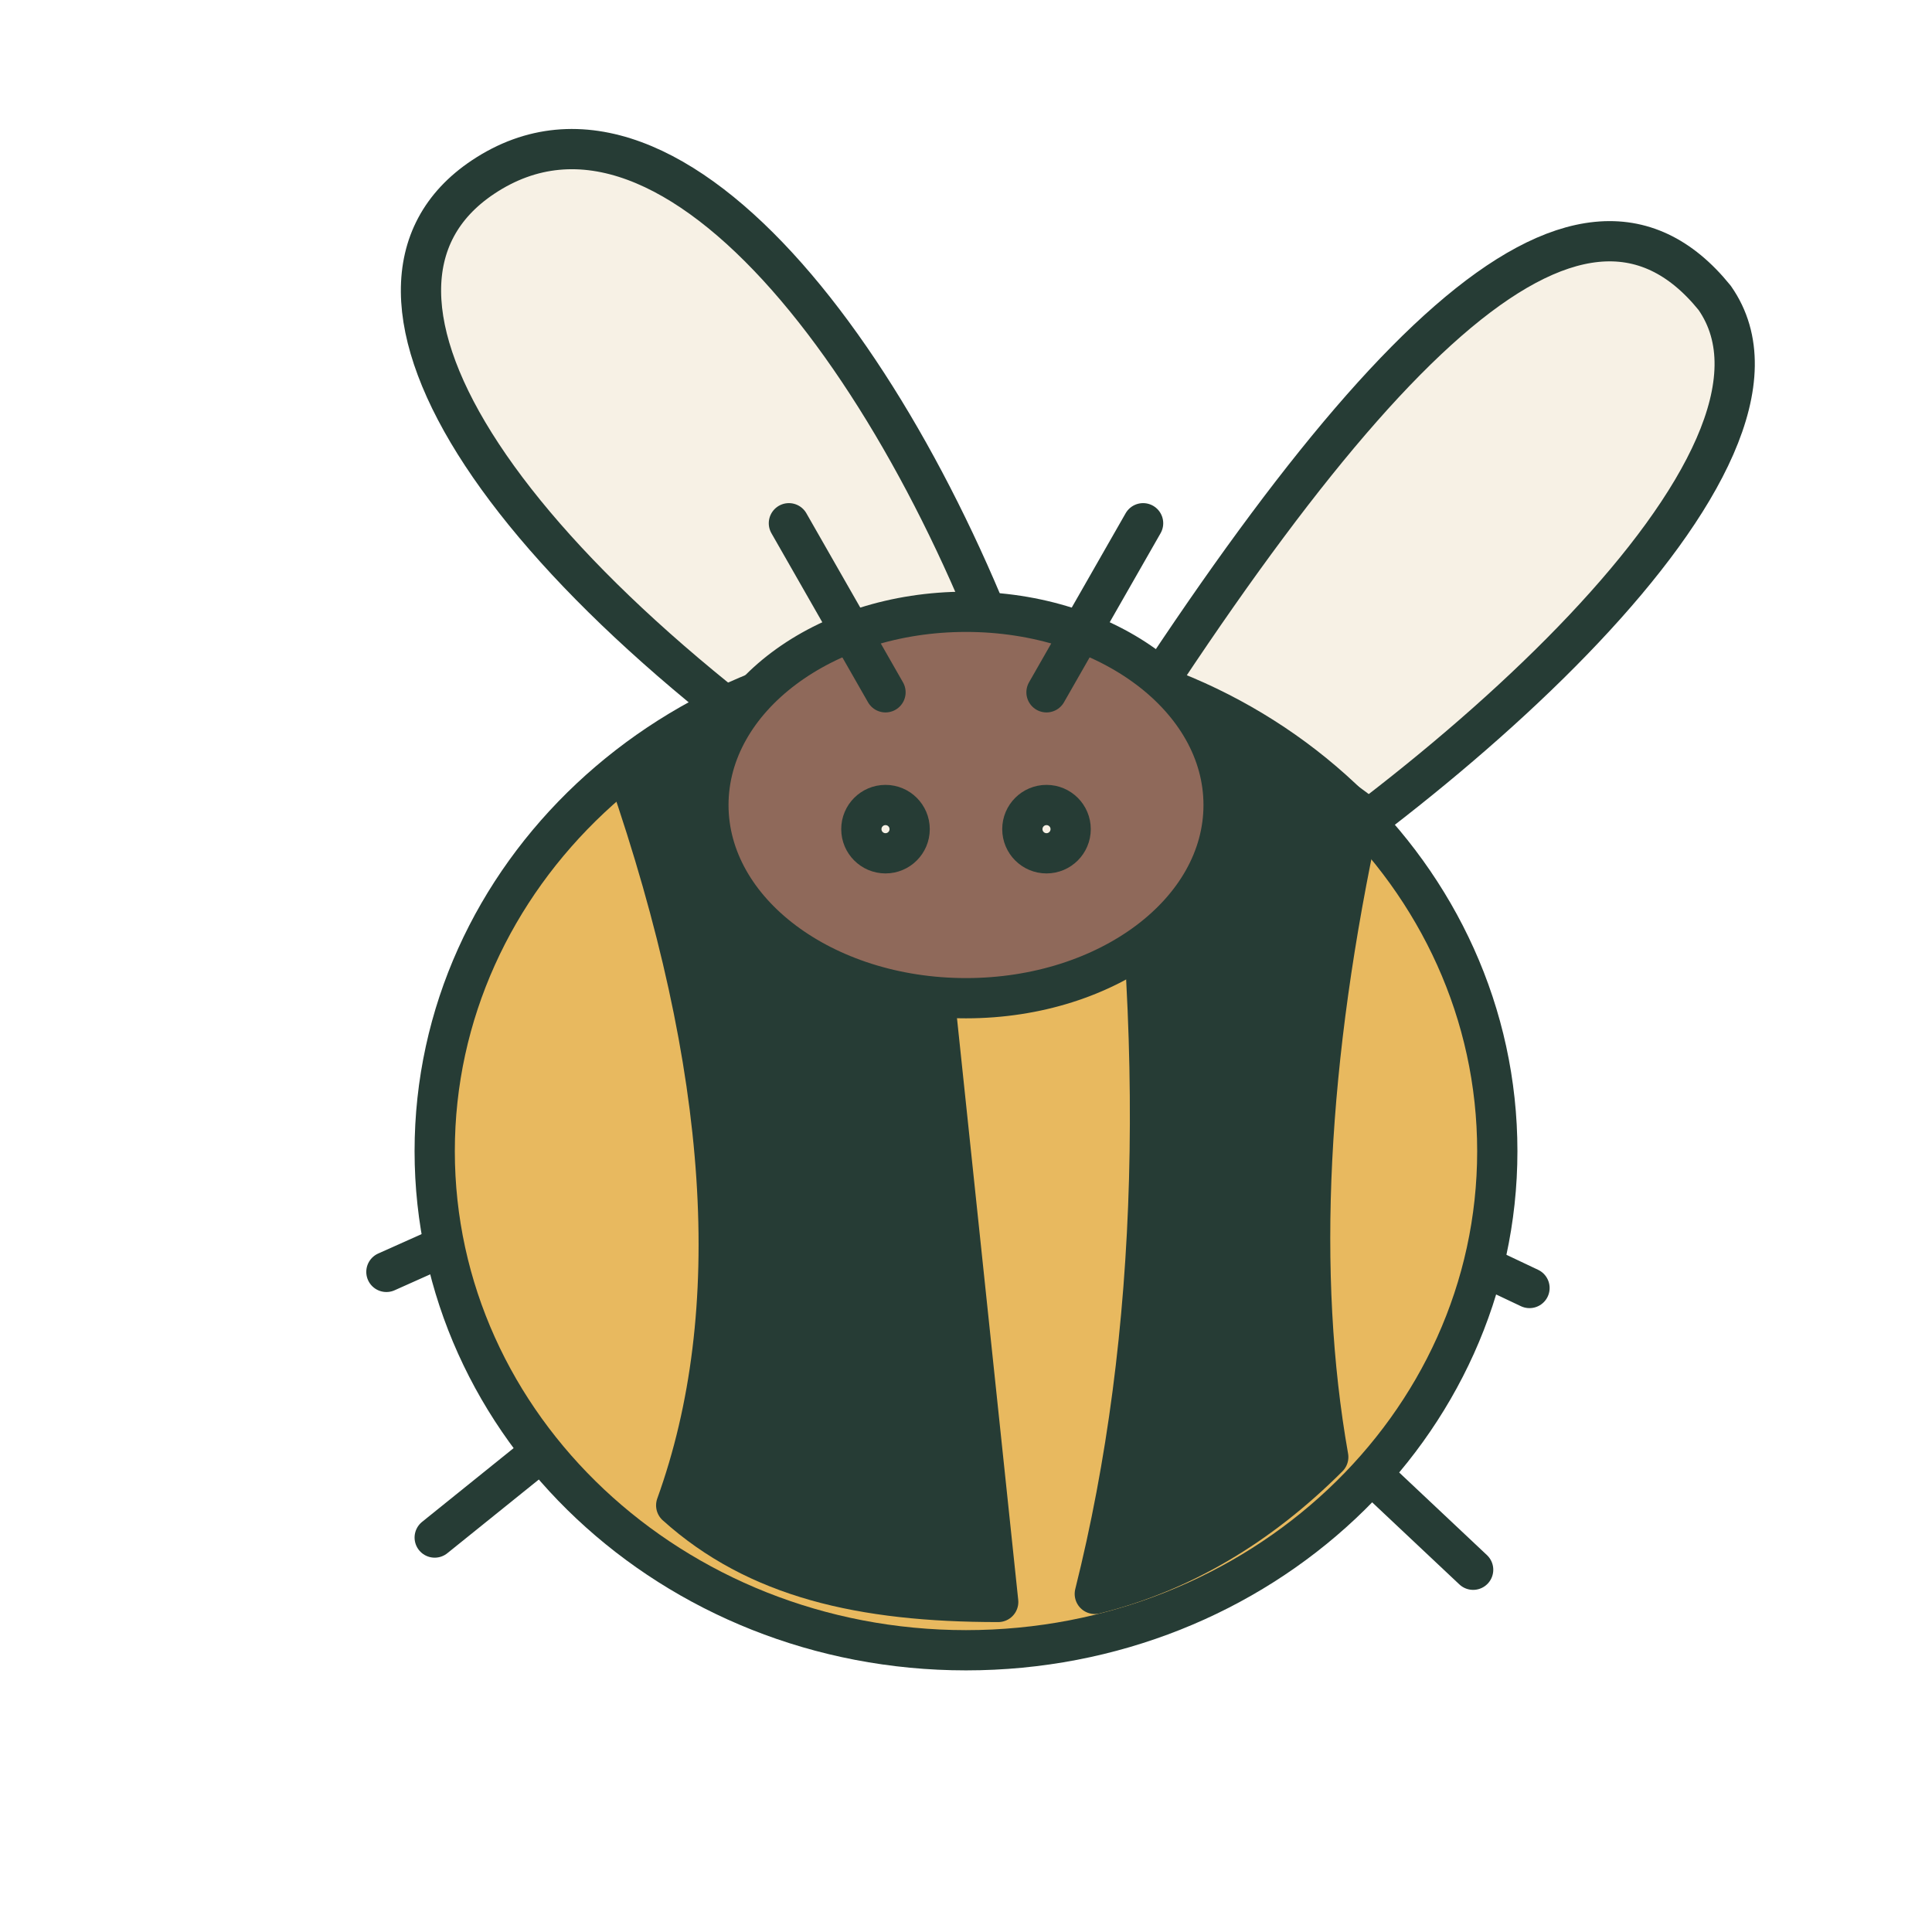
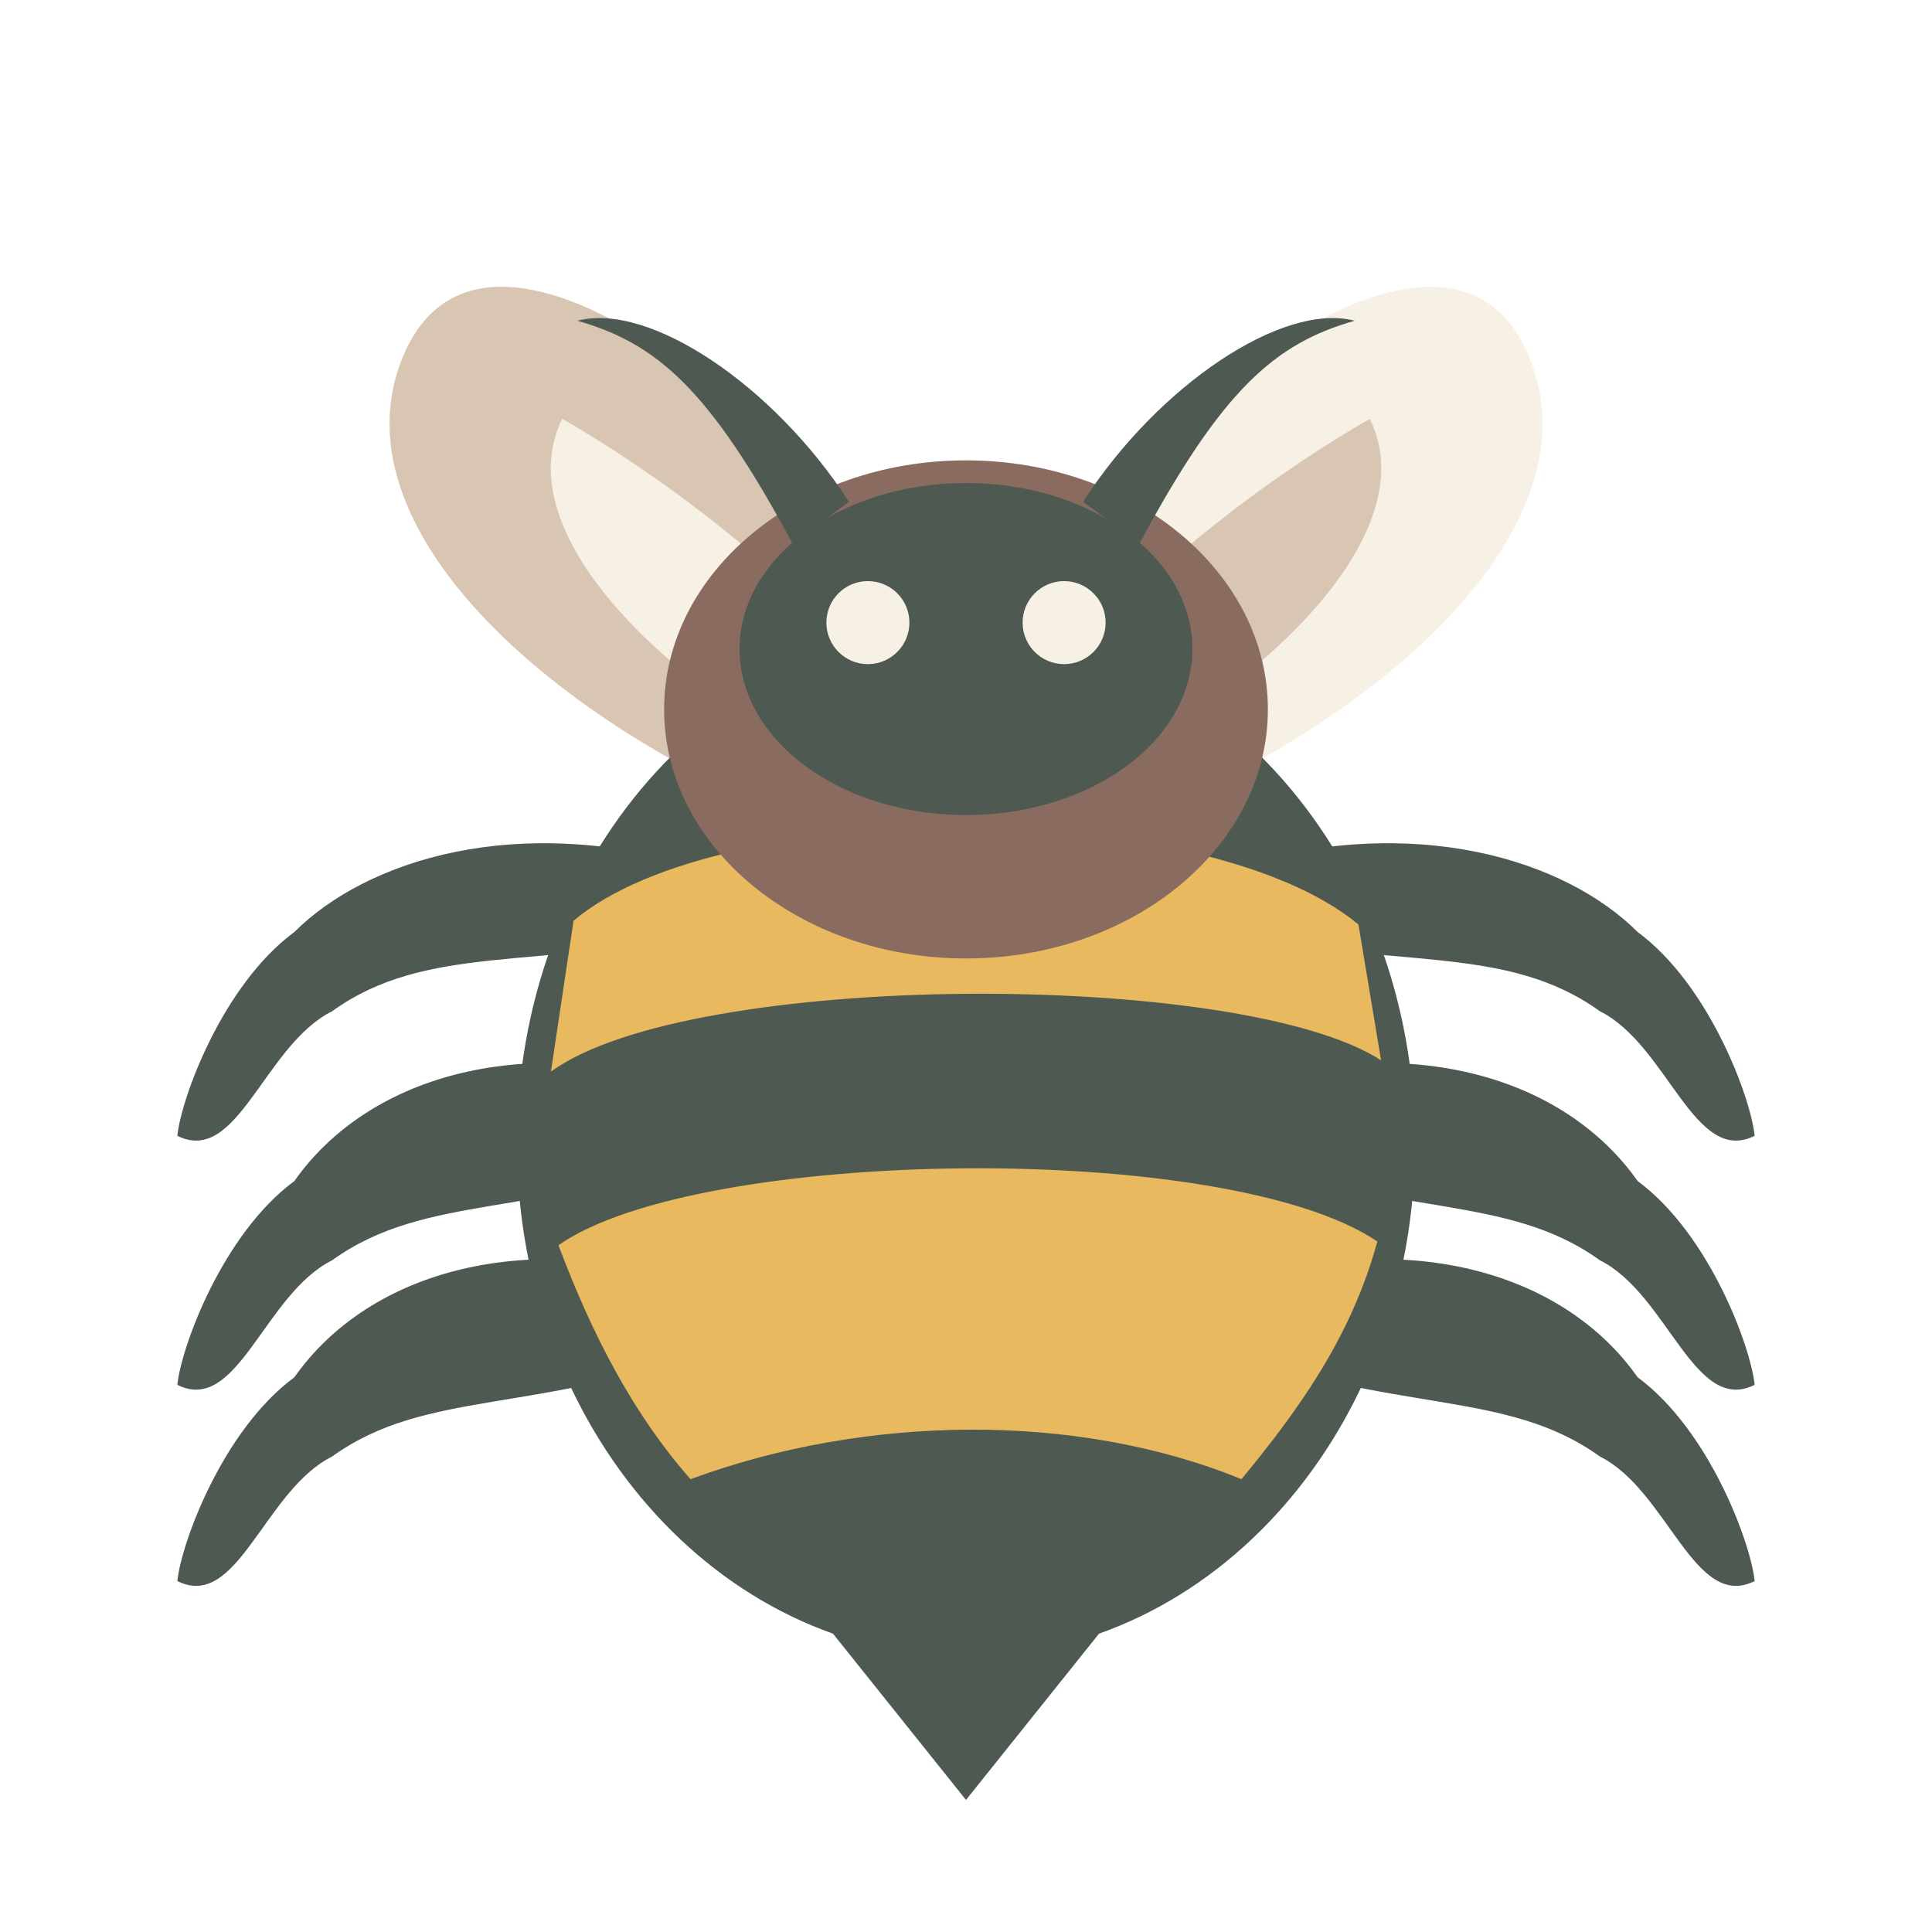
- <svg xmlns="http://www.w3.org/2000/svg" viewBox="0 0 240 240" role="img" aria-label="Bumblebee">
-   <path d="M116 106 C62 72 39 36 60 22 C84 6 114 48 128 91 Z" fill="#F7F1E5" stroke="#263C35" stroke-width="5" stroke-linejoin="round" stroke-linecap="round" />
-   <path d="M131 105 C169 43 196 16 213 37 C227 57 179 99 143 120 Z" fill="#F7F1E5" stroke="#263C35" stroke-width="5" stroke-linejoin="round" stroke-linecap="round" />
-   <path d="M86 141 L48 158 M90 162 L54 191 M152 142 L190 160 M149 163 L183 195" fill="none" stroke="#263C35" stroke-width="5" stroke-linejoin="round" stroke-linecap="round" />
-   <ellipse cx="120" cy="143" rx="66" ry="62" fill="#E8B95F" stroke="#263C35" stroke-width="5" stroke-linejoin="round" stroke-linecap="round" />
-   <path d="M78 96 C89 87 102 85 112 85 L124 199 C107 199 94 196 84 187 Q97 151 78 96Z" fill="#263C35" stroke="#263C35" stroke-width="5" stroke-linejoin="round" stroke-linecap="round" />
-   <path d="M139 88 Q156 91 169 101 Q159 147 165 181 Q152 194 136 198 Q148 150 139 88Z" fill="#263C35" stroke="#263C35" stroke-width="5" stroke-linejoin="round" stroke-linecap="round" />
-   <ellipse cx="120" cy="100" rx="32" ry="24" fill="#8F695A" stroke="#263C35" stroke-width="5" stroke-linejoin="round" stroke-linecap="round" />
-   <path d="M110 86 L98 65 M130 86 L142 65" fill="none" stroke="#263C35" stroke-width="5" stroke-linejoin="round" stroke-linecap="round" />
-   <circle cx="110" cy="103" r="3" fill="#F7F1E5" stroke="#263C35" stroke-width="5" stroke-linejoin="round" stroke-linecap="round" />
-   <circle cx="130" cy="103" r="3" fill="#F7F1E5" stroke="#263C35" stroke-width="5" stroke-linejoin="round" stroke-linecap="round" />
+ <svg xmlns="http://www.w3.org/2000/svg" viewBox="0 0 512 512" role="img" aria-label="Bumblebee">
+   <path fill="#D8C6B3" d="M235 226 C156 201 86 143 107 94 C128 45 207 103 261 184Z" />
+   <path fill="#F7F1E5" d="M277 226 C356 201 426 143 405 94 C384 45 305 103 251 184Z" />
+   <path fill="#F7F1E5" d="M221 204 C171 178 135 139 149 111 C170 123 208 149 235 183Z" />
+   <path fill="#D8C6B3" d="M291 204 C341 178 377 139 363 111 C342 123 304 149 277 183Z" />
+   <g transform="translate(256 238) scale(1 1)">
+     <path fill="#4E5A51" d="M-70 -8 C-119 -23-159 -10-178 9 C-197 23-208 53-209 63 C-193 71-186 39-168 30 C-143 12-114 19-66 9Z" />
+   </g>
+   <g transform="translate(256 238) scale(-1 1)">
+     <path fill="#4E5A51" d="M-70 -8 C-119 -23-159 -10-178 9 C-197 23-208 53-209 63 C-193 71-186 39-168 30 C-143 12-114 19-66 9Z" />
+   </g>
+   <g transform="translate(256 296) scale(1 1)">
+     <path fill="#4E5A51" d="M-70 -8 C-119 -23-159 -10-178 17 C-197 31-208 61-209 71 C-193 79-186 47-168 38 C-143 20-114 27-66 9Z" />
+   </g>
+   <g transform="translate(256 296) scale(-1 1)">
+     <path fill="#4E5A51" d="M-70 -8 C-119 -23-159 -10-178 17 C-197 31-208 61-209 71 C-193 79-186 47-168 38 C-143 20-114 27-66 9Z" />
+   </g>
+   <g transform="translate(256 348) scale(1 1)">
+     <path fill="#4E5A51" d="M-70 -8 C-119 -23-159 -10-178 17 C-197 31-208 61-209 71 C-193 79-186 47-168 38 C-143 20-114 27-66 9Z" />
+   </g>
+   <g transform="translate(256 348) scale(-1 1)">
+     <path fill="#4E5A51" d="M-70 -8 C-119 -23-159 -10-178 17 C-197 31-208 61-209 71 C-193 79-186 47-168 38 C-143 20-114 27-66 9Z" />
+   </g>
+   <ellipse cx="256" cy="303" rx="119" ry="136" fill="#4E5A51" />
+   <path fill="#E8B95F" d="M152 244 C191 211 319 211 360 245 L366 281 C329 257 183 257 146 284Z" />
+   <path fill="#E8B95F" d="M148 330 C185 304 325 302 365 329 C358 355 343 375 329 392 C285 374 229 375 183 392 C168 375 157 354 148 330Z" />
+   <path fill="#4E5A51" d="M216 427 L256 477 L296 427Z" />
+   <ellipse cx="256" cy="188" rx="80" ry="66" fill="#8A6B60" />
+   <ellipse cx="256" cy="172" rx="60" ry="44" fill="#4E5A51" />
+   <circle cx="230" cy="165" r="11" fill="#F7F1E5" />
+   <circle cx="282" cy="165" r="11" fill="#F7F1E5" />
+   <path fill="#4E5A51" d="M210 144 C188 103 174 91 153 85 C172 80 205 102 225 133Z" />
+   <path fill="#4E5A51" d="M302 144 C324 103 338 91 359 85 C340 80 307 102 287 133Z" />
</svg>
